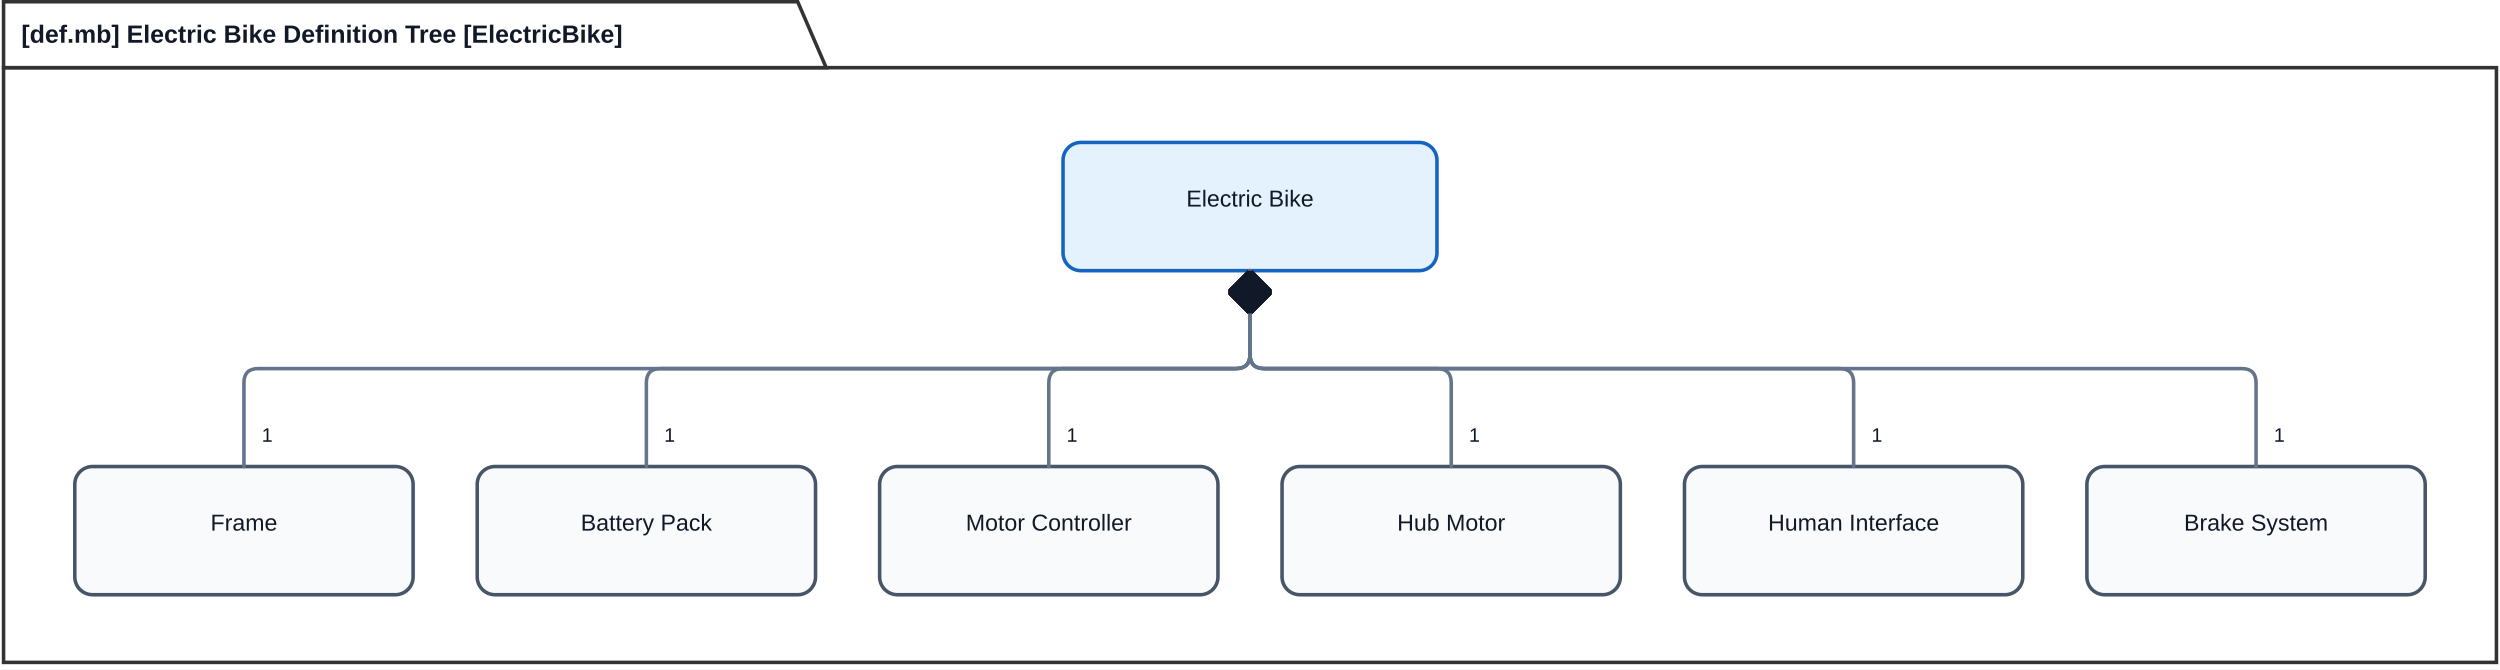
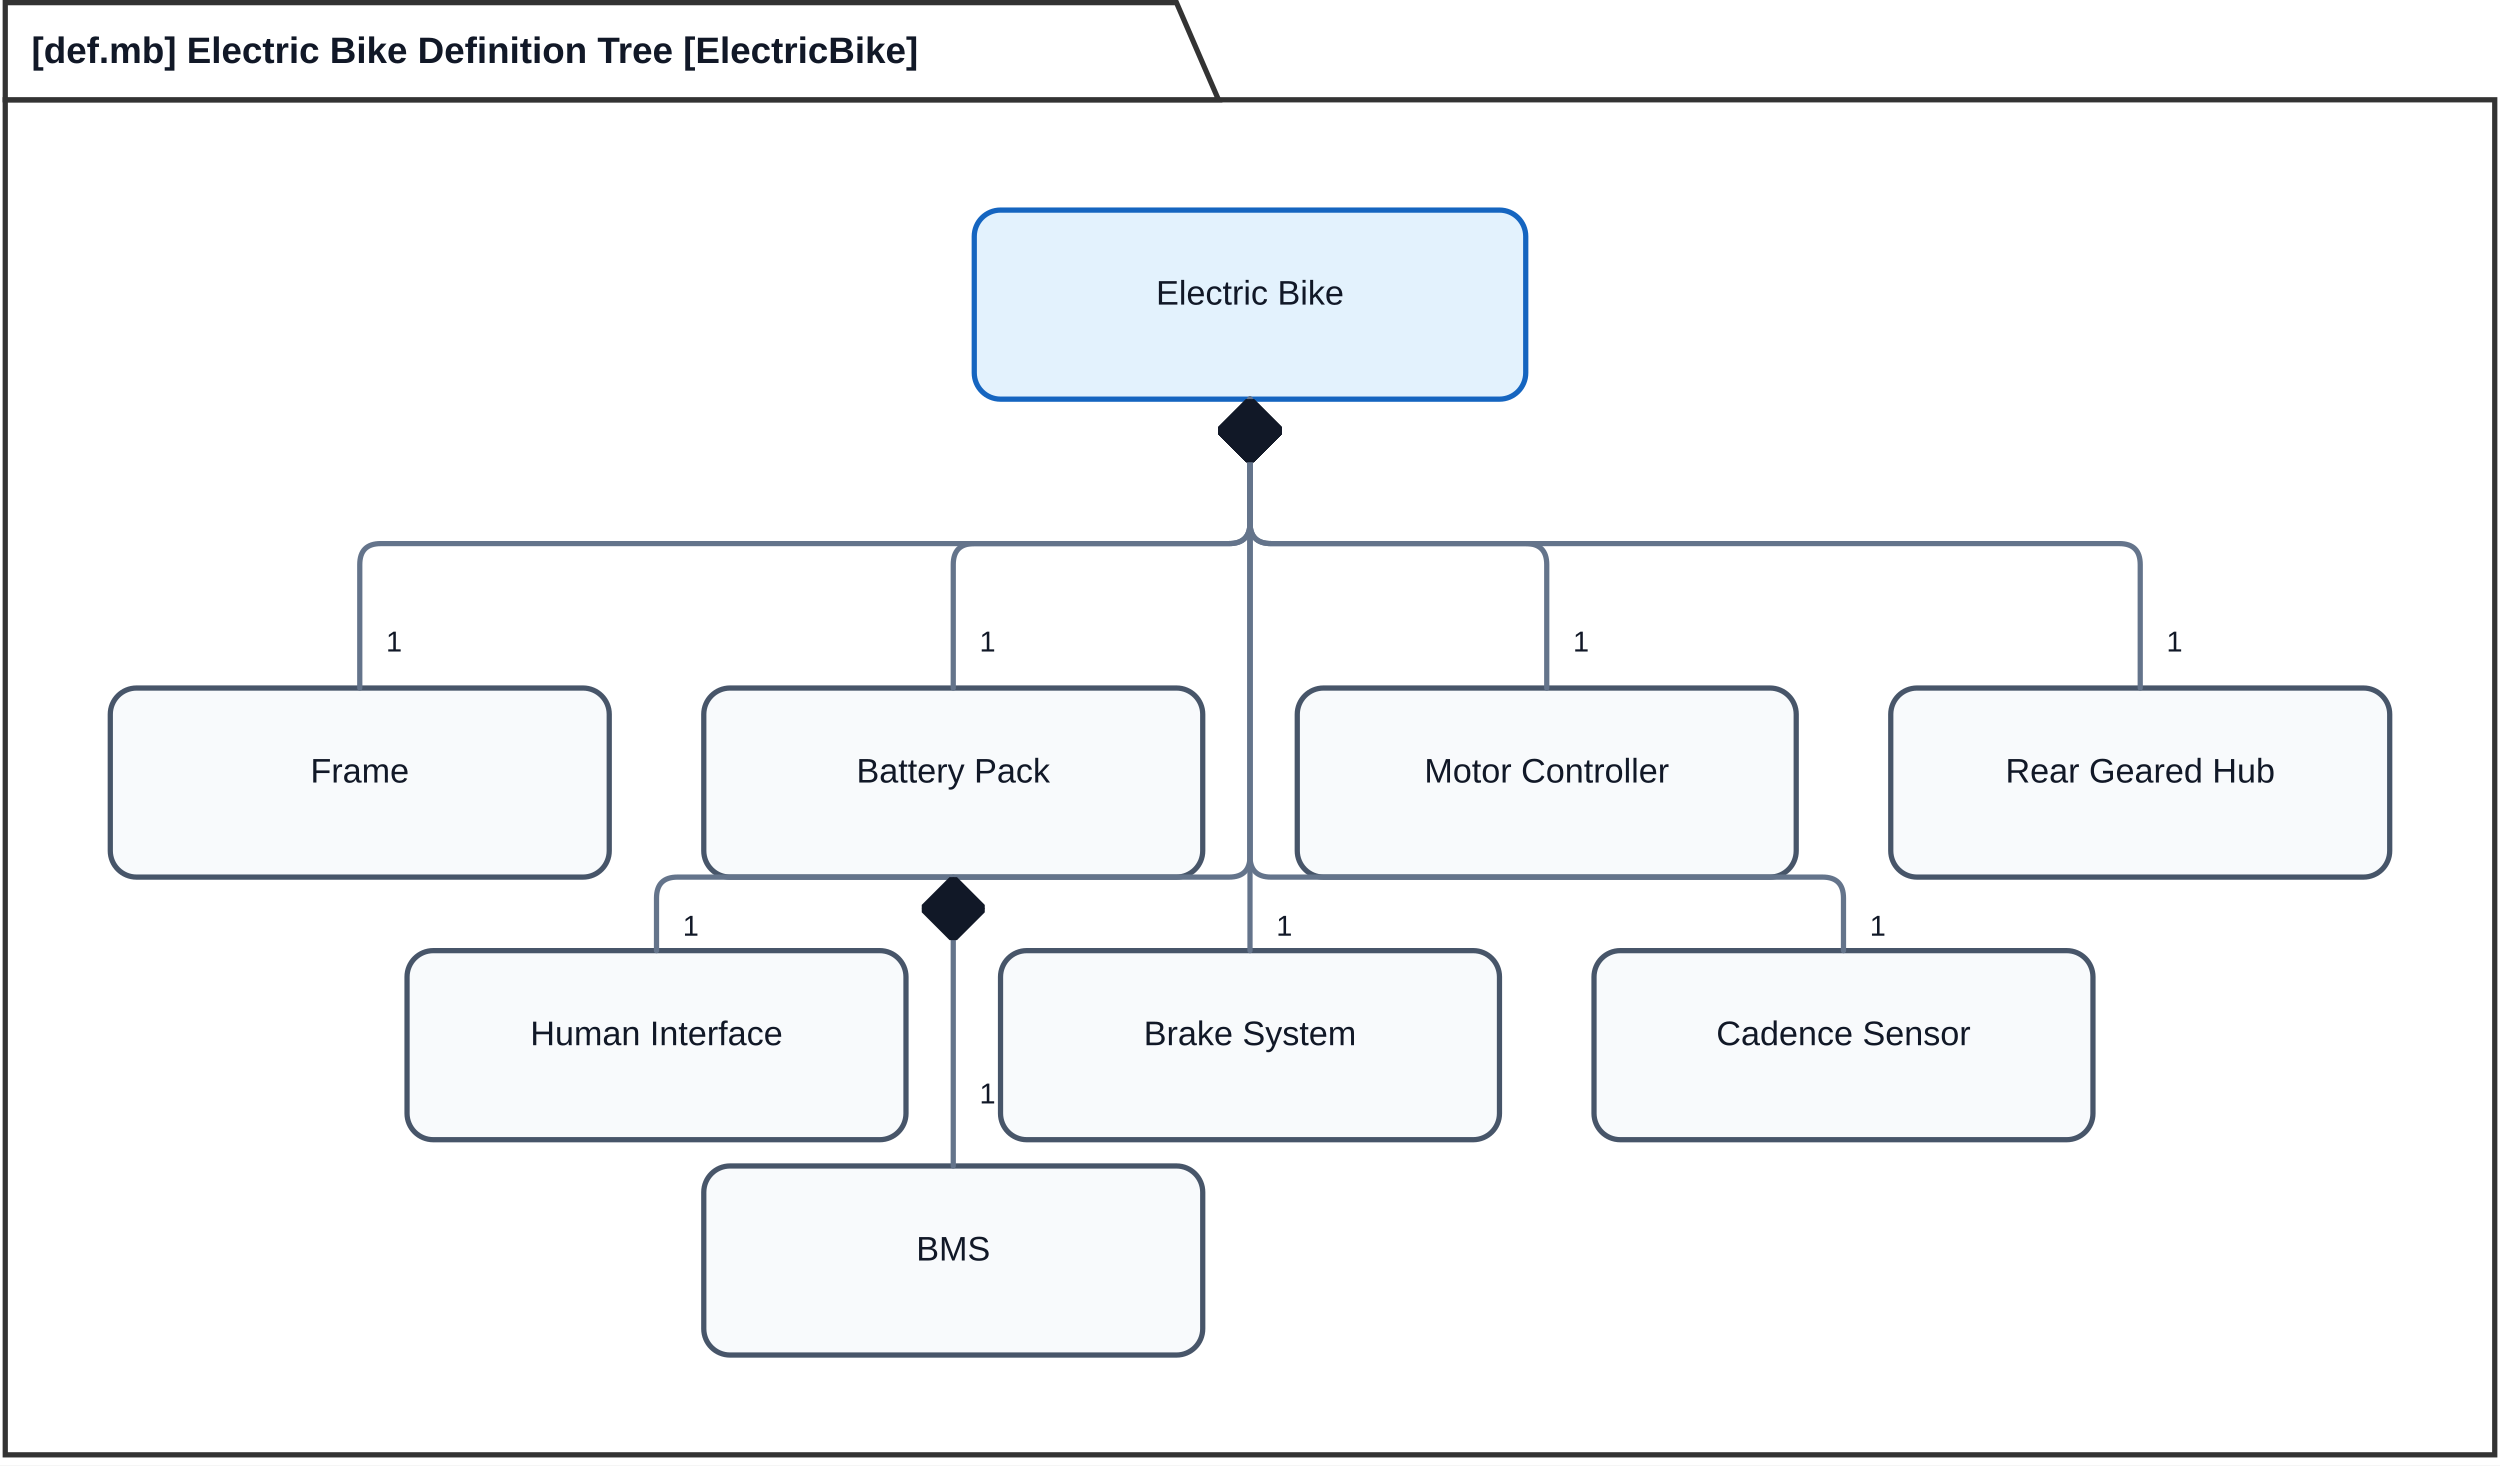
- <svg xmlns="http://www.w3.org/2000/svg" width="1404" height="376" viewBox="0 0 1404 376">
+ <svg xmlns="http://www.w3.org/2000/svg" width="952" height="558" viewBox="0 0 952 558">
  <defs>
    <style>text{font-family:Arial,Helvetica,sans-serif;fill:#111827}.label{font-size:13px}.small{font-size:11px}.header{font-size:14px;font-weight:600}</style>
    <marker id="arrow" markerWidth="8" markerHeight="6" refX="8" refY="3" orient="auto">
      <polygon points="0 0,8 3,0 6" fill="#1D4ED8" />
    </marker>
    <marker id="arrow-dark" markerWidth="8" markerHeight="6" refX="8" refY="3" orient="auto">
      <polygon points="0 0,8 3,0 6" fill="#334155" />
    </marker>
    <marker id="composition" markerWidth="12" markerHeight="12" refX="0" refY="6" orient="auto" markerUnits="strokeWidth">
      <polygon points="0 6,6 0,12 6,6 12" fill="#111827" stroke="#111827" />
    </marker>
  </defs>
-   <rect x="0" y="0" width="1404" height="376" fill="#FFFFFF" />
-   <rect x="2" y="38" width="1400" height="334" fill="none" stroke="#333333" stroke-width="2" />
+   <rect x="0" y="0" width="952" height="558" fill="#FFFFFF" />
+   <rect x="2" y="38" width="948" height="516" fill="none" stroke="#333333" stroke-width="2" />
  <path d="M 2 1 H 448 L 464 38 H 2 Z" fill="#FFFFFF" stroke="#333333" stroke-width="2" />
  <text class="header" x="12" y="24">[def.mb] Electric Bike Definition Tree [ElectricBike]</text>
-   <rect x="2" y="38" width="1400" height="336" fill="none" stroke="#333333" stroke-width="0" />
+   <rect x="2" y="38" width="948" height="518" fill="none" stroke="#333333" stroke-width="0" />
  <g transform="translate(2,40)">
-     <rect id="bike" x="595" y="40" width="210" height="72" rx="10" fill="#E3F2FD" stroke="#1565C0" stroke-width="2" />
-     <text class="label" text-anchor="middle" x="700" y="76">Electric Bike</text>
+     <rect id="bike" x="369" y="40" width="210" height="72" rx="10" fill="#E3F2FD" stroke="#1565C0" stroke-width="2" />
+     <text class="label" text-anchor="middle" x="474" y="76">Electric Bike</text>
    <rect id="frame" x="40" y="222" width="190" height="72" rx="10" fill="#F8FAFC" stroke="#475569" stroke-width="2" />
    <text class="label" text-anchor="middle" x="135" y="258">Frame</text>
    <rect id="batteryPack" x="266" y="222" width="190" height="72" rx="10" fill="#F8FAFC" stroke="#475569" stroke-width="2" />
    <text class="label" text-anchor="middle" x="361" y="258">Battery Pack</text>
+     <rect id="bms" x="266" y="404" width="190" height="72" rx="10" fill="#F8FAFC" stroke="#475569" stroke-width="2" />
+     <text class="label" text-anchor="middle" x="361" y="440">BMS</text>
    <rect id="motorController" x="492" y="222" width="190" height="72" rx="10" fill="#F8FAFC" stroke="#475569" stroke-width="2" />
    <text class="label" text-anchor="middle" x="587" y="258">Motor Controller</text>
    <rect id="hubMotor" x="718" y="222" width="190" height="72" rx="10" fill="#F8FAFC" stroke="#475569" stroke-width="2" />
-     <text class="label" text-anchor="middle" x="813" y="258">Hub Motor</text>
-     <rect id="humanInterface" x="944" y="222" width="190" height="72" rx="10" fill="#F8FAFC" stroke="#475569" stroke-width="2" />
-     <text class="label" text-anchor="middle" x="1039" y="258">Human Interface</text>
-     <rect id="brakeSystem" x="1170" y="222" width="190" height="72" rx="10" fill="#F8FAFC" stroke="#475569" stroke-width="2" />
-     <text class="label" text-anchor="middle" x="1265" y="258">Brake System</text>
-     <path d="M 700,112 L 700,159 Q 700,167 692,167 L 143,167 Q 135,167 135,175 L 135,222" fill="none" stroke="#64748B" stroke-width="2" stroke-linejoin="round" stroke-linecap="round" marker-start="url(#composition)" />
-     <path d="M 700,112 L 700,159 Q 700,167 692,167 L 369,167 Q 361,167 361,175 L 361,222" fill="none" stroke="#64748B" stroke-width="2" stroke-linejoin="round" stroke-linecap="round" marker-start="url(#composition)" />
-     <path d="M 700,112 L 700,159 Q 700,167 692,167 L 595,167 Q 587,167 587,175 L 587,222" fill="none" stroke="#64748B" stroke-width="2" stroke-linejoin="round" stroke-linecap="round" marker-start="url(#composition)" />
-     <path d="M 700,112 L 700,159 Q 700,167 708,167 L 805,167 Q 813,167 813,175 L 813,222" fill="none" stroke="#64748B" stroke-width="2" stroke-linejoin="round" stroke-linecap="round" marker-start="url(#composition)" />
-     <path d="M 700,112 L 700,159 Q 700,167 708,167 L 1031,167 Q 1039,167 1039,175 L 1039,222" fill="none" stroke="#64748B" stroke-width="2" stroke-linejoin="round" stroke-linecap="round" marker-start="url(#composition)" />
-     <path d="M 700,112 L 700,159 Q 700,167 708,167 L 1257,167 Q 1265,167 1265,175 L 1265,222" fill="none" stroke="#64748B" stroke-width="2" stroke-linejoin="round" stroke-linecap="round" marker-start="url(#composition)" />
+     <text class="label" text-anchor="middle" x="813" y="258">Rear Geared Hub</text>
+     <rect id="humanInterface" x="153" y="322" width="190" height="72" rx="10" fill="#F8FAFC" stroke="#475569" stroke-width="2" />
+     <text class="label" text-anchor="middle" x="248" y="358">Human Interface</text>
+     <rect id="brakeSystem" x="379" y="322" width="190" height="72" rx="10" fill="#F8FAFC" stroke="#475569" stroke-width="2" />
+     <text class="label" text-anchor="middle" x="474" y="358">Brake System</text>
+     <rect id="cadenceSensor" x="605" y="322" width="190" height="72" rx="10" fill="#F8FAFC" stroke="#475569" stroke-width="2" />
+     <text class="label" text-anchor="middle" x="700" y="358">Cadence Sensor</text>
+     <path d="M 474,112 L 474,159 Q 474,167 466,167 L 143,167 Q 135,167 135,175 L 135,222" fill="none" stroke="#64748B" stroke-width="2" stroke-linejoin="round" stroke-linecap="round" marker-start="url(#composition)" />
+     <path d="M 474,112 L 474,159 Q 474,167 466,167 L 369,167 Q 361,167 361,175 L 361,222" fill="none" stroke="#64748B" stroke-width="2" stroke-linejoin="round" stroke-linecap="round" marker-start="url(#composition)" />
+     <path d="M 474,112 L 474,159 Q 474,167 482,167 L 579,167 Q 587,167 587,175 L 587,222" fill="none" stroke="#64748B" stroke-width="2" stroke-linejoin="round" stroke-linecap="round" marker-start="url(#composition)" />
+     <path d="M 474,112 L 474,159 Q 474,167 482,167 L 805,167 Q 813,167 813,175 L 813,222" fill="none" stroke="#64748B" stroke-width="2" stroke-linejoin="round" stroke-linecap="round" marker-start="url(#composition)" />
+     <path d="M 474,112 L 474,286 Q 474,294 466,294 L 256,294 Q 248,294 248,302 L 248,322" fill="none" stroke="#64748B" stroke-width="2" stroke-linejoin="round" stroke-linecap="round" marker-start="url(#composition)" />
+     <path d="M 474,112 L 474,294 L 474,322" fill="none" stroke="#64748B" stroke-width="2" stroke-linejoin="round" stroke-linecap="round" marker-start="url(#composition)" />
+     <path d="M 474,112 L 474,286 Q 474,294 482,294 L 692,294 Q 700,294 700,302 L 700,322" fill="none" stroke="#64748B" stroke-width="2" stroke-linejoin="round" stroke-linecap="round" marker-start="url(#composition)" />
+     <path d="M 361,294 L 361,404" fill="none" stroke="#64748B" stroke-width="2" stroke-linejoin="round" stroke-linecap="round" marker-start="url(#composition)" />
    <text class="small" x="145" y="208.1">1</text>
    <text class="small" x="371" y="208.1">1</text>
    <text class="small" x="597" y="208.1">1</text>
    <text class="small" x="823" y="208.1">1</text>
-     <text class="small" x="1049" y="208.1">1</text>
-     <text class="small" x="1275" y="208.1">1</text>
+     <text class="small" x="258" y="316.32">1</text>
+     <text class="small" x="484" y="316.32">1</text>
+     <text class="small" x="710" y="316.32">1</text>
+     <text class="small" x="371" y="380.2">1</text>
  </g>
</svg>
